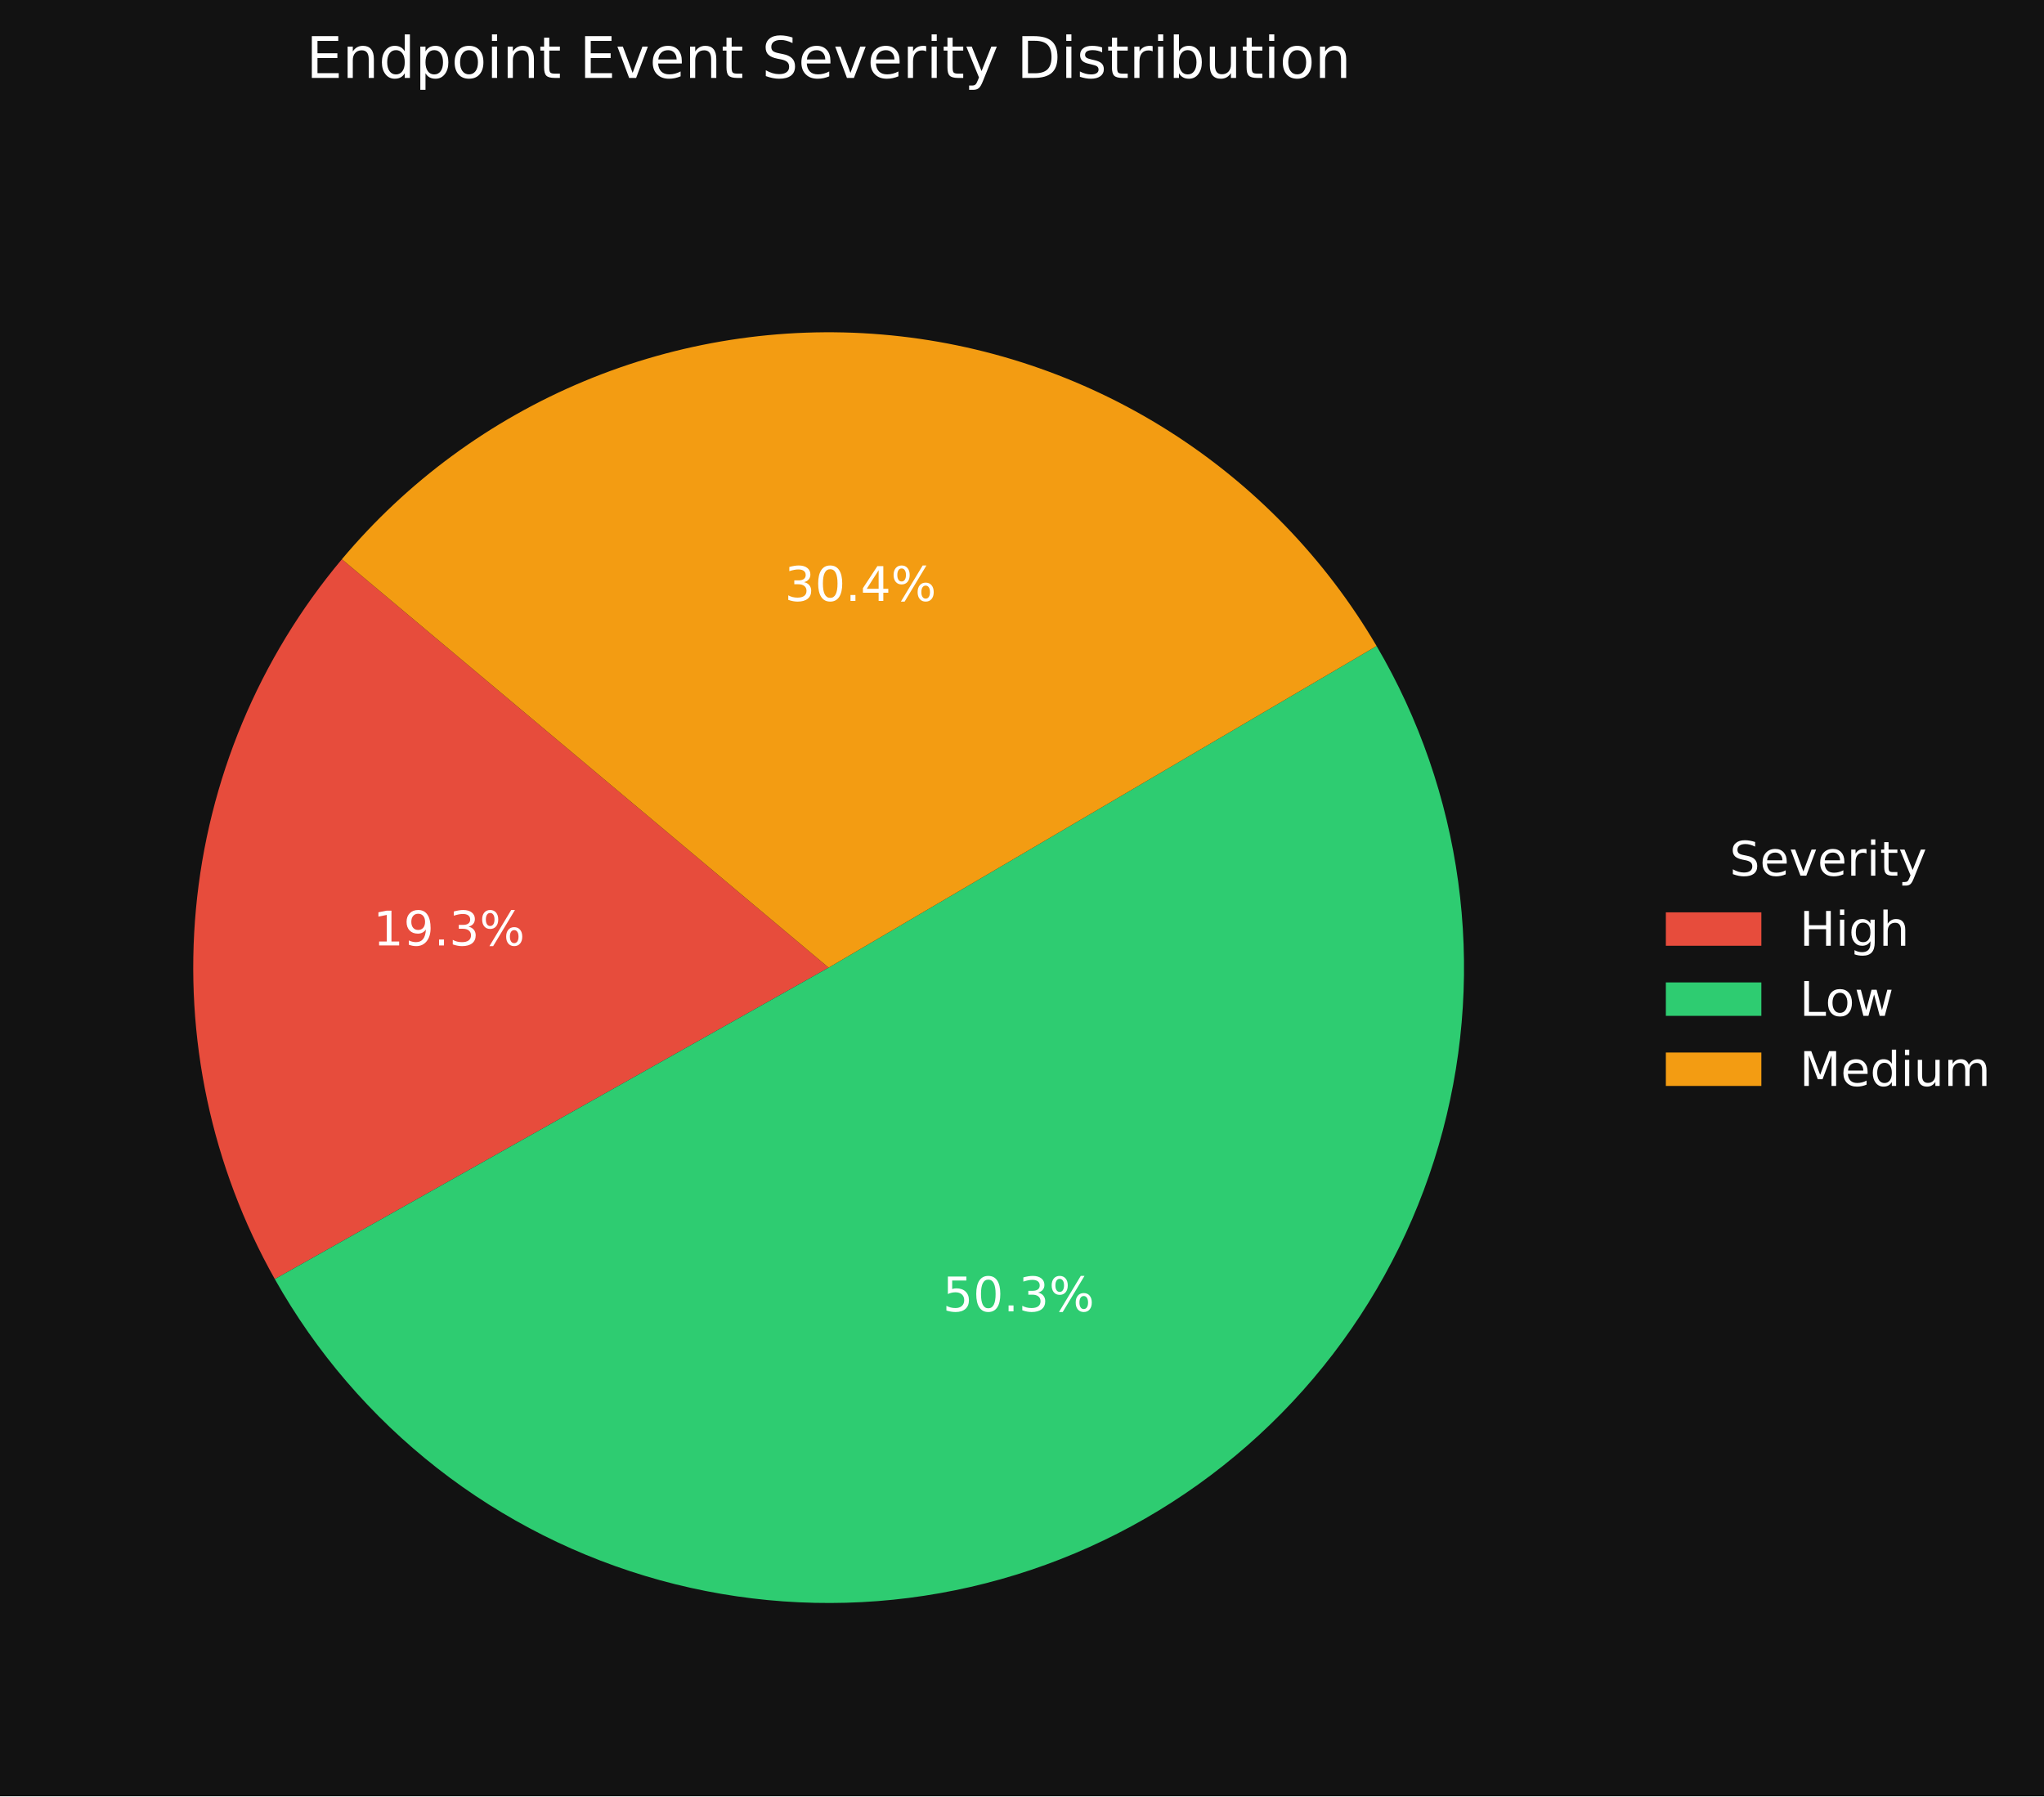
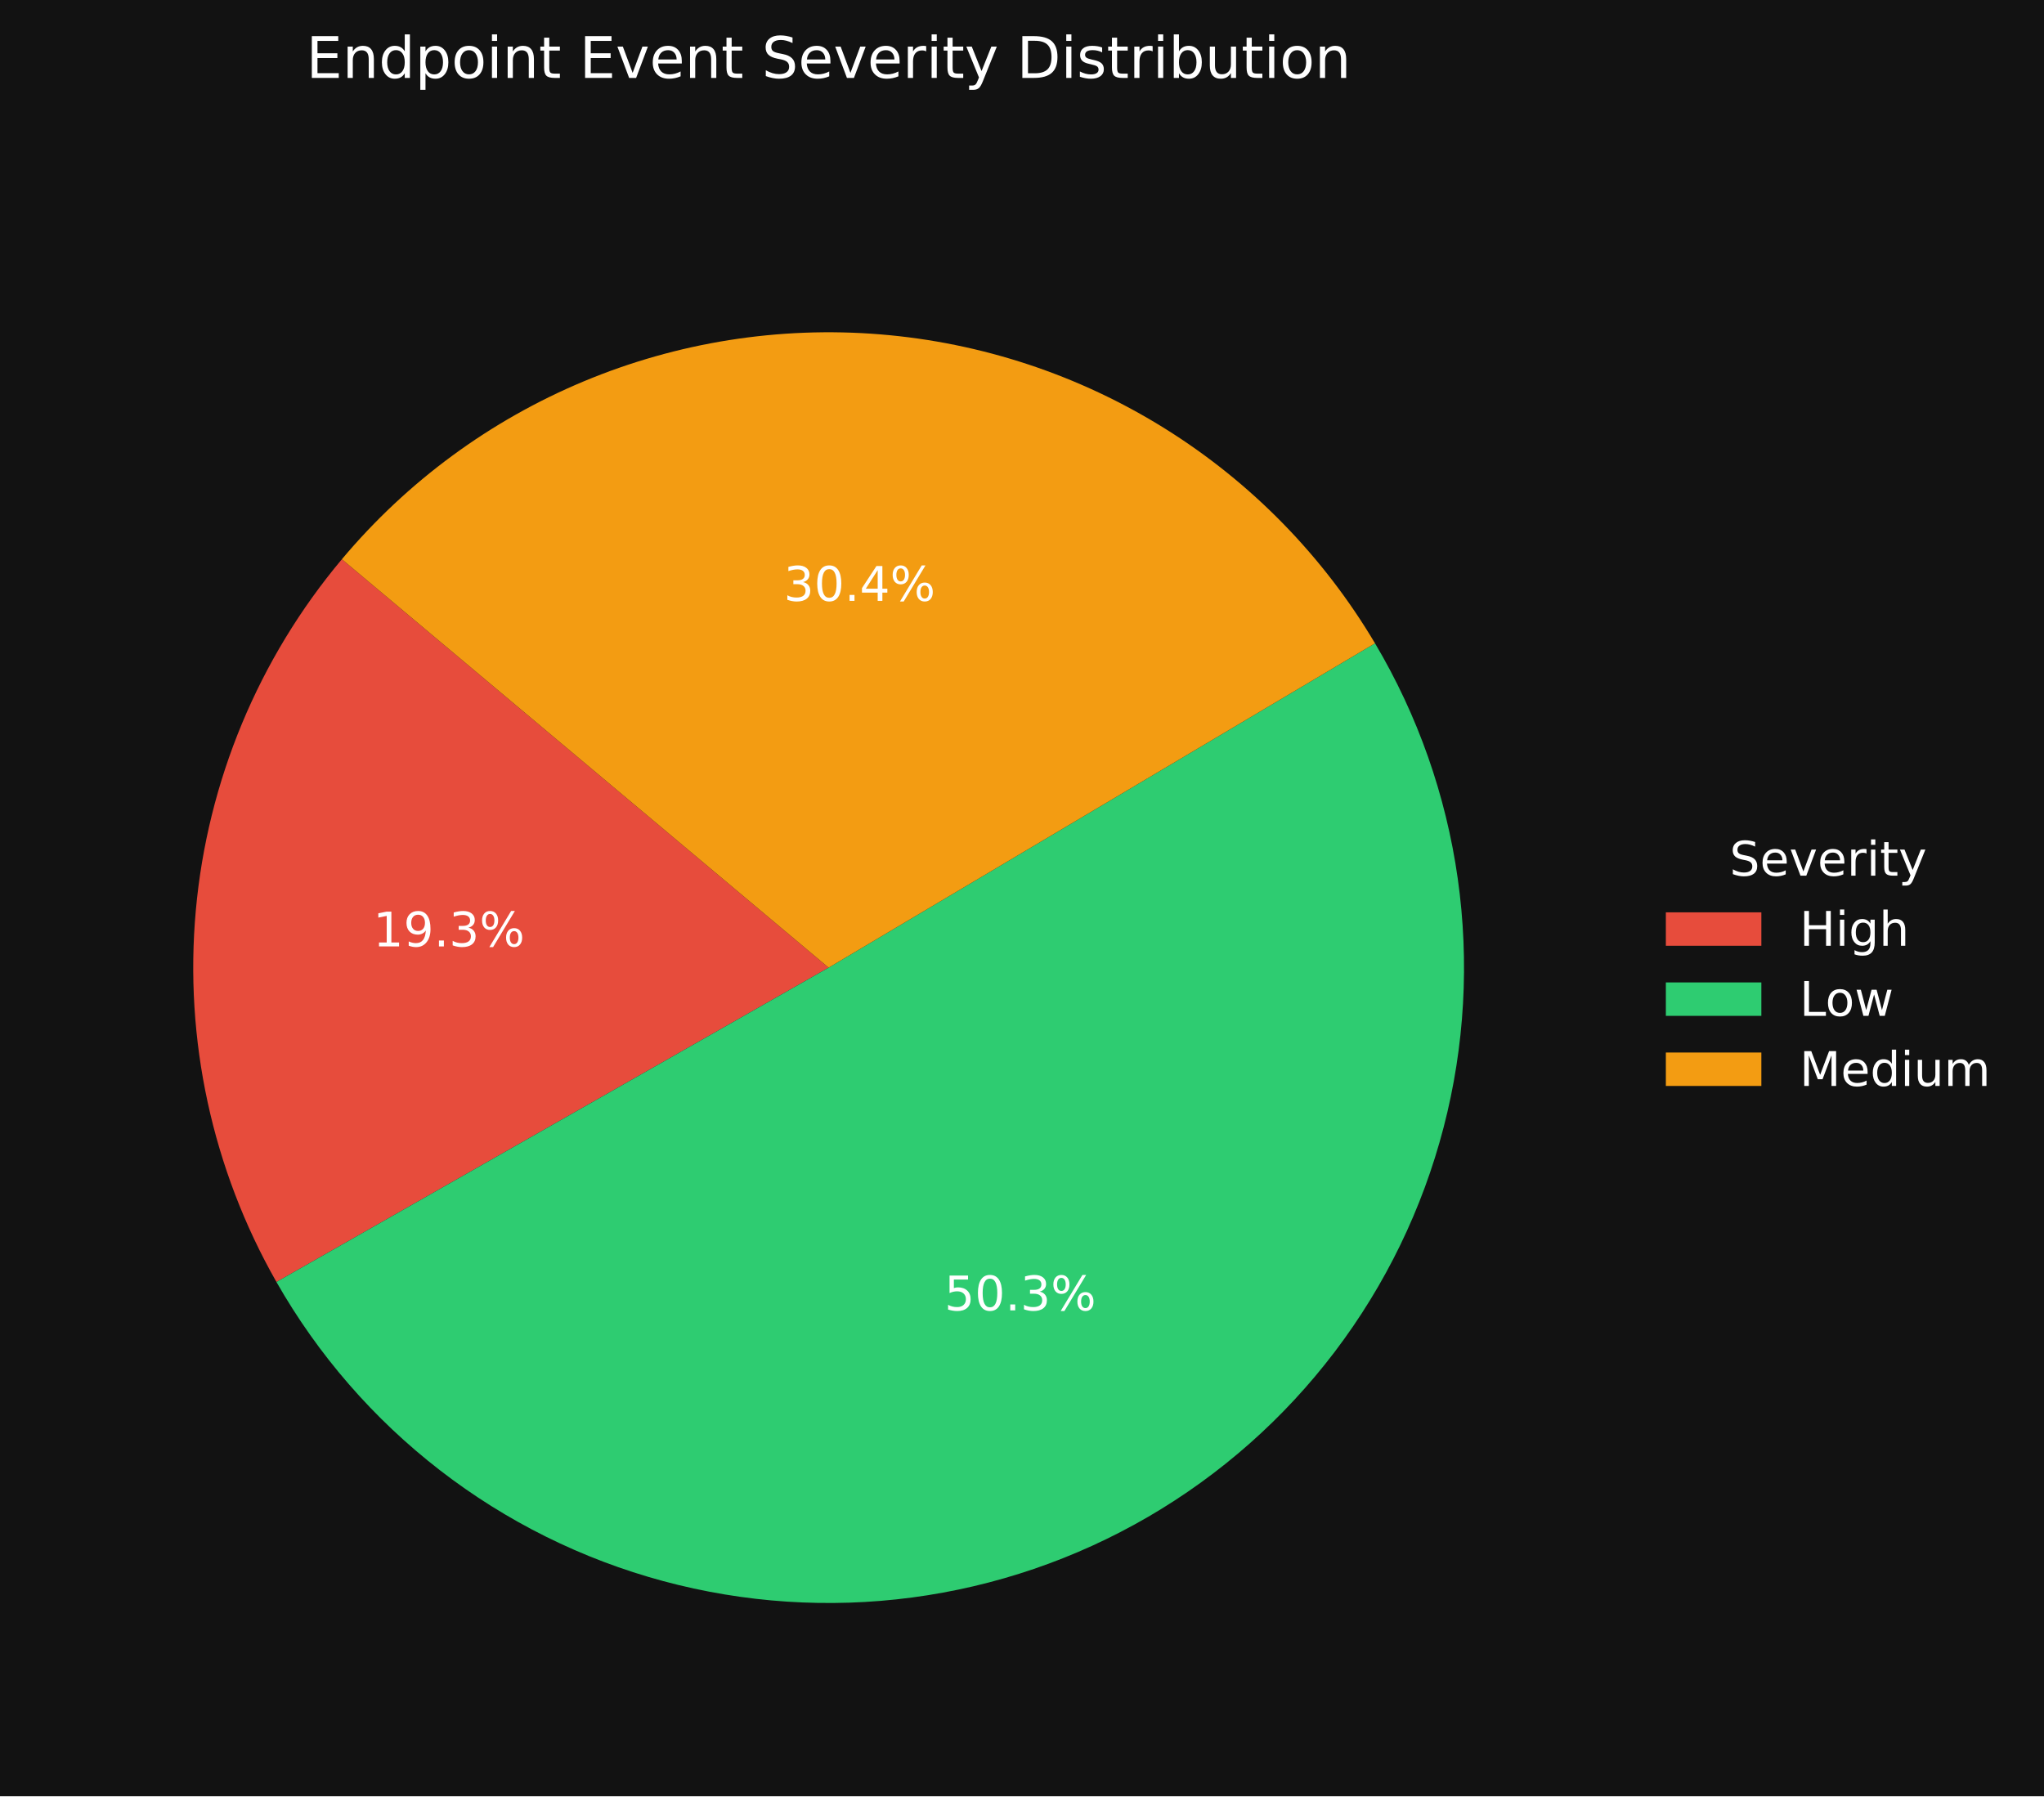
<svg xmlns="http://www.w3.org/2000/svg" xmlns:xlink="http://www.w3.org/1999/xlink" width="428.026pt" height="376.158pt" viewBox="0 0 428.026 376.158" version="1.1">
  <defs>
    <style type="text/css">*{stroke-linejoin: round; stroke-linecap: butt}</style>
  </defs>
  <g id="figure_1">
    <g id="patch_1">
      <path d="M 0 376.158  L 428.026 376.158  L 428.026 -0  L 0 -0  z " style="fill: #121212" />
    </g>
    <g id="axes_1">
      <g id="patch_2">
-         <path d="M 71.593 117.111  C 54.209 137.83 43.547 163.364 41.038 190.293  C 38.529 217.222 44.289 244.287 57.546 267.861  L 173.52 202.638  z " style="fill: #e74c3c" />
+         <path d="M 71.593 117.111  C 54.132 137.92 43.456 163.586 41.006 190.639  C 38.556 217.693 44.449 244.858 57.888 268.465  L 173.52 202.638  z " style="fill: #e74c3c" />
      </g>
      <g id="patch_3">
-         <path d="M 57.546 267.861  C 66.162 283.18 77.728 296.642 91.576 307.467  C 105.423 318.291 121.279 326.265 138.226 330.928  C 155.172 335.59 172.876 336.848 190.312 334.63  C 207.747 332.412 224.572 326.761 239.811 318.004  C 255.051 309.248 268.405 297.557 279.101 283.61  C 289.797 269.664 297.625 253.734 302.13 236.746  C 306.636 219.757 307.731 202.042 305.351 184.628  C 302.972 167.213 297.166 150.442 288.269 135.284  L 173.52 202.638  z " style="fill: #2ecc71" />
+         <path d="M 57.888 268.465  C 66.583 283.739 78.218 297.139 92.121 307.89  C 106.023 318.642 121.919 326.534 138.888 331.108  C 155.857 335.682 173.565 336.85 190.987 334.543  C 208.41 332.235 225.204 326.499 240.397 317.666  C 255.591 308.832 268.885 297.075 279.509 283.076  C 290.134 269.076 297.88 253.109 302.3 236.099  C 306.72 219.089 307.726 201.371 305.26 183.97  C 302.794 166.569 296.905 149.828 287.934 134.716  L 173.52 202.638  z " style="fill: #2ecc71" />
      </g>
      <g id="patch_4">
-         <path d="M 288.269 135.284  C 277.482 116.907 262.438 101.388 244.405 90.036  C 226.372 78.684 205.874 71.828 184.64 70.048  C 163.407 68.267 142.052 71.612 122.381 79.802  C 102.709 87.992 85.29 100.788 71.593 117.111  L 173.52 202.638  z " style="fill: #f39c12" />
+         <path d="M 287.934 134.716  C 277.085 116.441 262.014 101.029 243.986 89.773  C 225.959 78.518 205.494 71.744 184.312 70.02  C 163.129 68.297 141.839 71.673 122.229 79.866  C 102.619 88.058 85.254 100.831 71.593 117.111  L 173.52 202.638  z " style="fill: #f39c12" />
      </g>
      <g id="matplotlib.axis_1" />
      <g id="matplotlib.axis_2" />
      <g id="text_1">
-         <g style="fill: #ffffff" transform="translate(78.14715 197.9906) scale(0.1 -0.1)">
+         <g style="fill: #ffffff" transform="translate(78.12808 198.1982) scale(0.1 -0.1)">
          <defs>
            <path id="DejaVuSans-31" d="M 794 531  L 1825 531  L 1825 4091  L 703 3866  L 703 4441  L 1819 4666  L 2450 4666  L 2450 531  L 3481 531  L 3481 0  L 794 0  L 794 531  z " transform="scale(0.015625)" />
            <path id="DejaVuSans-39" d="M 703 97  L 703 672  Q 941 559 1184 500  Q 1428 441 1663 441  Q 2288 441 2617 861  Q 2947 1281 2994 2138  Q 2813 1869 2534 1725  Q 2256 1581 1919 1581  Q 1219 1581 811 2004  Q 403 2428 403 3163  Q 403 3881 828 4315  Q 1253 4750 1959 4750  Q 2769 4750 3195 4129  Q 3622 3509 3622 2328  Q 3622 1225 3098 567  Q 2575 -91 1691 -91  Q 1453 -91 1209 -44  Q 966 3 703 97  z M 1959 2075  Q 2384 2075 2632 2365  Q 2881 2656 2881 3163  Q 2881 3666 2632 3958  Q 2384 4250 1959 4250  Q 1534 4250 1286 3958  Q 1038 3666 1038 3163  Q 1038 2656 1286 2365  Q 1534 2075 1959 2075  z " transform="scale(0.015625)" />
            <path id="DejaVuSans-2e" d="M 684 794  L 1344 794  L 1344 0  L 684 0  L 684 794  z " transform="scale(0.015625)" />
            <path id="DejaVuSans-33" d="M 2597 2516  Q 3050 2419 3304 2112  Q 3559 1806 3559 1356  Q 3559 666 3084 287  Q 2609 -91 1734 -91  Q 1441 -91 1130 -33  Q 819 25 488 141  L 488 750  Q 750 597 1062 519  Q 1375 441 1716 441  Q 2309 441 2620 675  Q 2931 909 2931 1356  Q 2931 1769 2642 2001  Q 2353 2234 1838 2234  L 1294 2234  L 1294 2753  L 1863 2753  Q 2328 2753 2575 2939  Q 2822 3125 2822 3475  Q 2822 3834 2567 4026  Q 2313 4219 1838 4219  Q 1578 4219 1281 4162  Q 984 4106 628 3988  L 628 4550  Q 988 4650 1302 4700  Q 1616 4750 1894 4750  Q 2613 4750 3031 4423  Q 3450 4097 3450 3541  Q 3450 3153 3228 2886  Q 3006 2619 2597 2516  z " transform="scale(0.015625)" />
            <path id="DejaVuSans-25" d="M 4653 2053  Q 4381 2053 4226 1822  Q 4072 1591 4072 1178  Q 4072 772 4226 539  Q 4381 306 4653 306  Q 4919 306 5073 539  Q 5228 772 5228 1178  Q 5228 1588 5073 1820  Q 4919 2053 4653 2053  z M 4653 2450  Q 5147 2450 5437 2106  Q 5728 1763 5728 1178  Q 5728 594 5436 251  Q 5144 -91 4653 -91  Q 4153 -91 3862 251  Q 3572 594 3572 1178  Q 3572 1766 3864 2108  Q 4156 2450 4653 2450  z M 1428 4353  Q 1159 4353 1004 4120  Q 850 3888 850 3481  Q 850 3069 1003 2837  Q 1156 2606 1428 2606  Q 1700 2606 1854 2837  Q 2009 3069 2009 3481  Q 2009 3884 1853 4118  Q 1697 4353 1428 4353  z M 4250 4750  L 4750 4750  L 1831 -91  L 1331 -91  L 4250 4750  z M 1428 4750  Q 1922 4750 2215 4408  Q 2509 4066 2509 3481  Q 2509 2891 2217 2550  Q 1925 2209 1428 2209  Q 931 2209 642 2551  Q 353 2894 353 3481  Q 353 4063 643 4406  Q 934 4750 1428 4750  z " transform="scale(0.015625)" />
          </defs>
          <use xlink:href="#DejaVuSans-31" />
          <use xlink:href="#DejaVuSans-39" transform="translate(63.62305 0)" />
          <use xlink:href="#DejaVuSans-2e" transform="translate(127.2461 0)" />
          <use xlink:href="#DejaVuSans-33" transform="translate(159.0332 0)" />
          <use xlink:href="#DejaVuSans-25" transform="translate(222.6562 0)" />
        </g>
      </g>
      <g id="text_2">
-         <g style="fill: #ffffff" transform="translate(197.4112 274.6172) scale(0.1 -0.1)">
+         <g style="fill: #ffffff" transform="translate(197.7629 274.4139) scale(0.1 -0.1)">
          <defs>
            <path id="DejaVuSans-35" d="M 691 4666  L 3169 4666  L 3169 4134  L 1269 4134  L 1269 2991  Q 1406 3038 1543 3061  Q 1681 3084 1819 3084  Q 2600 3084 3056 2656  Q 3513 2228 3513 1497  Q 3513 744 3044 326  Q 2575 -91 1722 -91  Q 1428 -91 1123 -41  Q 819 9 494 109  L 494 744  Q 775 591 1075 516  Q 1375 441 1709 441  Q 2250 441 2565 725  Q 2881 1009 2881 1497  Q 2881 1984 2565 2268  Q 2250 2553 1709 2553  Q 1456 2553 1204 2497  Q 953 2441 691 2322  L 691 4666  z " transform="scale(0.015625)" />
            <path id="DejaVuSans-30" d="M 2034 4250  Q 1547 4250 1301 3770  Q 1056 3291 1056 2328  Q 1056 1369 1301 889  Q 1547 409 2034 409  Q 2525 409 2770 889  Q 3016 1369 3016 2328  Q 3016 3291 2770 3770  Q 2525 4250 2034 4250  z M 2034 4750  Q 2819 4750 3233 4129  Q 3647 3509 3647 2328  Q 3647 1150 3233 529  Q 2819 -91 2034 -91  Q 1250 -91 836 529  Q 422 1150 422 2328  Q 422 3509 836 4129  Q 1250 4750 2034 4750  z " transform="scale(0.015625)" />
          </defs>
          <use xlink:href="#DejaVuSans-35" />
          <use xlink:href="#DejaVuSans-30" transform="translate(63.62305 0)" />
          <use xlink:href="#DejaVuSans-2e" transform="translate(127.2461 0)" />
          <use xlink:href="#DejaVuSans-33" transform="translate(159.0332 0)" />
          <use xlink:href="#DejaVuSans-25" transform="translate(222.6562 0)" />
        </g>
      </g>
      <g id="text_3">
-         <g style="fill: #ffffff" transform="translate(164.3085 125.8432) scale(0.1 -0.1)">
+         <g style="fill: #ffffff" transform="translate(164.1114 125.8269) scale(0.1 -0.1)">
          <defs>
            <path id="DejaVuSans-34" d="M 2419 4116  L 825 1625  L 2419 1625  L 2419 4116  z M 2253 4666  L 3047 4666  L 3047 1625  L 3713 1625  L 3713 1100  L 3047 1100  L 3047 0  L 2419 0  L 2419 1100  L 313 1100  L 313 1709  L 2253 4666  z " transform="scale(0.015625)" />
          </defs>
          <use xlink:href="#DejaVuSans-33" />
          <use xlink:href="#DejaVuSans-30" transform="translate(63.62305 0)" />
          <use xlink:href="#DejaVuSans-2e" transform="translate(127.2461 0)" />
          <use xlink:href="#DejaVuSans-34" transform="translate(159.0332 0)" />
          <use xlink:href="#DejaVuSans-25" transform="translate(222.6562 0)" />
        </g>
      </g>
      <g id="text_4">
        <g style="fill: #ffffff" transform="translate(64.12219 16.31812) scale(0.12 -0.12)">
          <defs>
            <path id="DejaVuSans-45" d="M 628 4666  L 3578 4666  L 3578 4134  L 1259 4134  L 1259 2753  L 3481 2753  L 3481 2222  L 1259 2222  L 1259 531  L 3634 531  L 3634 0  L 628 0  L 628 4666  z " transform="scale(0.015625)" />
            <path id="DejaVuSans-6e" d="M 3513 2113  L 3513 0  L 2938 0  L 2938 2094  Q 2938 2591 2744 2837  Q 2550 3084 2163 3084  Q 1697 3084 1428 2787  Q 1159 2491 1159 1978  L 1159 0  L 581 0  L 581 3500  L 1159 3500  L 1159 2956  Q 1366 3272 1645 3428  Q 1925 3584 2291 3584  Q 2894 3584 3203 3211  Q 3513 2838 3513 2113  z " transform="scale(0.015625)" />
            <path id="DejaVuSans-64" d="M 2906 2969  L 2906 4863  L 3481 4863  L 3481 0  L 2906 0  L 2906 525  Q 2725 213 2448 61  Q 2172 -91 1784 -91  Q 1150 -91 751 415  Q 353 922 353 1747  Q 353 2572 751 3078  Q 1150 3584 1784 3584  Q 2172 3584 2448 3432  Q 2725 3281 2906 2969  z M 947 1747  Q 947 1113 1208 752  Q 1469 391 1925 391  Q 2381 391 2643 752  Q 2906 1113 2906 1747  Q 2906 2381 2643 2742  Q 2381 3103 1925 3103  Q 1469 3103 1208 2742  Q 947 2381 947 1747  z " transform="scale(0.015625)" />
            <path id="DejaVuSans-70" d="M 1159 525  L 1159 -1331  L 581 -1331  L 581 3500  L 1159 3500  L 1159 2969  Q 1341 3281 1617 3432  Q 1894 3584 2278 3584  Q 2916 3584 3314 3078  Q 3713 2572 3713 1747  Q 3713 922 3314 415  Q 2916 -91 2278 -91  Q 1894 -91 1617 61  Q 1341 213 1159 525  z M 3116 1747  Q 3116 2381 2855 2742  Q 2594 3103 2138 3103  Q 1681 3103 1420 2742  Q 1159 2381 1159 1747  Q 1159 1113 1420 752  Q 1681 391 2138 391  Q 2594 391 2855 752  Q 3116 1113 3116 1747  z " transform="scale(0.015625)" />
            <path id="DejaVuSans-6f" d="M 1959 3097  Q 1497 3097 1228 2736  Q 959 2375 959 1747  Q 959 1119 1226 758  Q 1494 397 1959 397  Q 2419 397 2687 759  Q 2956 1122 2956 1747  Q 2956 2369 2687 2733  Q 2419 3097 1959 3097  z M 1959 3584  Q 2709 3584 3137 3096  Q 3566 2609 3566 1747  Q 3566 888 3137 398  Q 2709 -91 1959 -91  Q 1206 -91 779 398  Q 353 888 353 1747  Q 353 2609 779 3096  Q 1206 3584 1959 3584  z " transform="scale(0.015625)" />
            <path id="DejaVuSans-69" d="M 603 3500  L 1178 3500  L 1178 0  L 603 0  L 603 3500  z M 603 4863  L 1178 4863  L 1178 4134  L 603 4134  L 603 4863  z " transform="scale(0.015625)" />
            <path id="DejaVuSans-74" d="M 1172 4494  L 1172 3500  L 2356 3500  L 2356 3053  L 1172 3053  L 1172 1153  Q 1172 725 1289 603  Q 1406 481 1766 481  L 2356 481  L 2356 0  L 1766 0  Q 1100 0 847 248  Q 594 497 594 1153  L 594 3053  L 172 3053  L 172 3500  L 594 3500  L 594 4494  L 1172 4494  z " transform="scale(0.015625)" />
            <path id="DejaVuSans-20" transform="scale(0.015625)" />
            <path id="DejaVuSans-76" d="M 191 3500  L 800 3500  L 1894 563  L 2988 3500  L 3597 3500  L 2284 0  L 1503 0  L 191 3500  z " transform="scale(0.015625)" />
            <path id="DejaVuSans-65" d="M 3597 1894  L 3597 1613  L 953 1613  Q 991 1019 1311 708  Q 1631 397 2203 397  Q 2534 397 2845 478  Q 3156 559 3463 722  L 3463 178  Q 3153 47 2828 -22  Q 2503 -91 2169 -91  Q 1331 -91 842 396  Q 353 884 353 1716  Q 353 2575 817 3079  Q 1281 3584 2069 3584  Q 2775 3584 3186 3129  Q 3597 2675 3597 1894  z M 3022 2063  Q 3016 2534 2758 2815  Q 2500 3097 2075 3097  Q 1594 3097 1305 2825  Q 1016 2553 972 2059  L 3022 2063  z " transform="scale(0.015625)" />
            <path id="DejaVuSans-53" d="M 3425 4513  L 3425 3897  Q 3066 4069 2747 4153  Q 2428 4238 2131 4238  Q 1616 4238 1336 4038  Q 1056 3838 1056 3469  Q 1056 3159 1242 3001  Q 1428 2844 1947 2747  L 2328 2669  Q 3034 2534 3370 2195  Q 3706 1856 3706 1288  Q 3706 609 3251 259  Q 2797 -91 1919 -91  Q 1588 -91 1214 -16  Q 841 59 441 206  L 441 856  Q 825 641 1194 531  Q 1563 422 1919 422  Q 2459 422 2753 634  Q 3047 847 3047 1241  Q 3047 1584 2836 1778  Q 2625 1972 2144 2069  L 1759 2144  Q 1053 2284 737 2584  Q 422 2884 422 3419  Q 422 4038 858 4394  Q 1294 4750 2059 4750  Q 2388 4750 2728 4690  Q 3069 4631 3425 4513  z " transform="scale(0.015625)" />
            <path id="DejaVuSans-72" d="M 2631 2963  Q 2534 3019 2420 3045  Q 2306 3072 2169 3072  Q 1681 3072 1420 2755  Q 1159 2438 1159 1844  L 1159 0  L 581 0  L 581 3500  L 1159 3500  L 1159 2956  Q 1341 3275 1631 3429  Q 1922 3584 2338 3584  Q 2397 3584 2469 3576  Q 2541 3569 2628 3553  L 2631 2963  z " transform="scale(0.015625)" />
            <path id="DejaVuSans-79" d="M 2059 -325  Q 1816 -950 1584 -1140  Q 1353 -1331 966 -1331  L 506 -1331  L 506 -850  L 844 -850  Q 1081 -850 1212 -737  Q 1344 -625 1503 -206  L 1606 56  L 191 3500  L 800 3500  L 1894 763  L 2988 3500  L 3597 3500  L 2059 -325  z " transform="scale(0.015625)" />
            <path id="DejaVuSans-44" d="M 1259 4147  L 1259 519  L 2022 519  Q 2988 519 3436 956  Q 3884 1394 3884 2338  Q 3884 3275 3436 3711  Q 2988 4147 2022 4147  L 1259 4147  z M 628 4666  L 1925 4666  Q 3281 4666 3915 4102  Q 4550 3538 4550 2338  Q 4550 1131 3912 565  Q 3275 0 1925 0  L 628 0  L 628 4666  z " transform="scale(0.015625)" />
            <path id="DejaVuSans-73" d="M 2834 3397  L 2834 2853  Q 2591 2978 2328 3040  Q 2066 3103 1784 3103  Q 1356 3103 1142 2972  Q 928 2841 928 2578  Q 928 2378 1081 2264  Q 1234 2150 1697 2047  L 1894 2003  Q 2506 1872 2764 1633  Q 3022 1394 3022 966  Q 3022 478 2636 193  Q 2250 -91 1575 -91  Q 1294 -91 989 -36  Q 684 19 347 128  L 347 722  Q 666 556 975 473  Q 1284 391 1588 391  Q 1994 391 2212 530  Q 2431 669 2431 922  Q 2431 1156 2273 1281  Q 2116 1406 1581 1522  L 1381 1569  Q 847 1681 609 1914  Q 372 2147 372 2553  Q 372 3047 722 3315  Q 1072 3584 1716 3584  Q 2034 3584 2315 3537  Q 2597 3491 2834 3397  z " transform="scale(0.015625)" />
            <path id="DejaVuSans-62" d="M 3116 1747  Q 3116 2381 2855 2742  Q 2594 3103 2138 3103  Q 1681 3103 1420 2742  Q 1159 2381 1159 1747  Q 1159 1113 1420 752  Q 1681 391 2138 391  Q 2594 391 2855 752  Q 3116 1113 3116 1747  z M 1159 2969  Q 1341 3281 1617 3432  Q 1894 3584 2278 3584  Q 2916 3584 3314 3078  Q 3713 2572 3713 1747  Q 3713 922 3314 415  Q 2916 -91 2278 -91  Q 1894 -91 1617 61  Q 1341 213 1159 525  L 1159 0  L 581 0  L 581 4863  L 1159 4863  L 1159 2969  z " transform="scale(0.015625)" />
            <path id="DejaVuSans-75" d="M 544 1381  L 544 3500  L 1119 3500  L 1119 1403  Q 1119 906 1312 657  Q 1506 409 1894 409  Q 2359 409 2629 706  Q 2900 1003 2900 1516  L 2900 3500  L 3475 3500  L 3475 0  L 2900 0  L 2900 538  Q 2691 219 2414 64  Q 2138 -91 1772 -91  Q 1169 -91 856 284  Q 544 659 544 1381  z M 1991 3584  L 1991 3584  z " transform="scale(0.015625)" />
          </defs>
          <use xlink:href="#DejaVuSans-45" />
          <use xlink:href="#DejaVuSans-6e" transform="translate(63.18359 0)" />
          <use xlink:href="#DejaVuSans-64" transform="translate(126.5625 0)" />
          <use xlink:href="#DejaVuSans-70" transform="translate(190.0391 0)" />
          <use xlink:href="#DejaVuSans-6f" transform="translate(253.5156 0)" />
          <use xlink:href="#DejaVuSans-69" transform="translate(314.6973 0)" />
          <use xlink:href="#DejaVuSans-6e" transform="translate(342.4805 0)" />
          <use xlink:href="#DejaVuSans-74" transform="translate(405.8594 0)" />
          <use xlink:href="#DejaVuSans-20" transform="translate(445.0684 0)" />
          <use xlink:href="#DejaVuSans-45" transform="translate(476.8555 0)" />
          <use xlink:href="#DejaVuSans-76" transform="translate(540.0391 0)" />
          <use xlink:href="#DejaVuSans-65" transform="translate(599.2188 0)" />
          <use xlink:href="#DejaVuSans-6e" transform="translate(660.7422 0)" />
          <use xlink:href="#DejaVuSans-74" transform="translate(724.1211 0)" />
          <use xlink:href="#DejaVuSans-20" transform="translate(763.3301 0)" />
          <use xlink:href="#DejaVuSans-53" transform="translate(795.1172 0)" />
          <use xlink:href="#DejaVuSans-65" transform="translate(858.5938 0)" />
          <use xlink:href="#DejaVuSans-76" transform="translate(920.1172 0)" />
          <use xlink:href="#DejaVuSans-65" transform="translate(979.2969 0)" />
          <use xlink:href="#DejaVuSans-72" transform="translate(1040.82 0)" />
          <use xlink:href="#DejaVuSans-69" transform="translate(1081.934 0)" />
          <use xlink:href="#DejaVuSans-74" transform="translate(1109.717 0)" />
          <use xlink:href="#DejaVuSans-79" transform="translate(1148.926 0)" />
          <use xlink:href="#DejaVuSans-20" transform="translate(1208.105 0)" />
          <use xlink:href="#DejaVuSans-44" transform="translate(1239.893 0)" />
          <use xlink:href="#DejaVuSans-69" transform="translate(1316.895 0)" />
          <use xlink:href="#DejaVuSans-73" transform="translate(1344.678 0)" />
          <use xlink:href="#DejaVuSans-74" transform="translate(1396.777 0)" />
          <use xlink:href="#DejaVuSans-72" transform="translate(1435.986 0)" />
          <use xlink:href="#DejaVuSans-69" transform="translate(1477.1 0)" />
          <use xlink:href="#DejaVuSans-62" transform="translate(1504.883 0)" />
          <use xlink:href="#DejaVuSans-75" transform="translate(1568.359 0)" />
          <use xlink:href="#DejaVuSans-74" transform="translate(1631.738 0)" />
          <use xlink:href="#DejaVuSans-69" transform="translate(1670.947 0)" />
          <use xlink:href="#DejaVuSans-6f" transform="translate(1698.73 0)" />
          <use xlink:href="#DejaVuSans-6e" transform="translate(1759.912 0)" />
        </g>
      </g>
      <g id="legend_1">
        <g id="text_5">
          <g style="fill: #ffffff" transform="translate(362.1822 183.3803) scale(0.1 -0.1)">
            <use xlink:href="#DejaVuSans-53" />
            <use xlink:href="#DejaVuSans-65" transform="translate(63.47656 0)" />
            <use xlink:href="#DejaVuSans-76" transform="translate(125 0)" />
            <use xlink:href="#DejaVuSans-65" transform="translate(184.1797 0)" />
            <use xlink:href="#DejaVuSans-72" transform="translate(245.7031 0)" />
            <use xlink:href="#DejaVuSans-69" transform="translate(286.8164 0)" />
            <use xlink:href="#DejaVuSans-74" transform="translate(314.5996 0)" />
            <use xlink:href="#DejaVuSans-79" transform="translate(353.8086 0)" />
          </g>
        </g>
        <g id="patch_5">
          <path d="M 348.84 198.058  L 368.84 198.058  L 368.84 191.058  L 348.84 191.058  z " style="fill: #e74c3c" />
        </g>
        <g id="text_6">
          <g style="fill: #ffffff" transform="translate(376.84 198.0584) scale(0.1 -0.1)">
            <defs>
              <path id="DejaVuSans-48" d="M 628 4666  L 1259 4666  L 1259 2753  L 3553 2753  L 3553 4666  L 4184 4666  L 4184 0  L 3553 0  L 3553 2222  L 1259 2222  L 1259 0  L 628 0  L 628 4666  z " transform="scale(0.015625)" />
              <path id="DejaVuSans-67" d="M 2906 1791  Q 2906 2416 2648 2759  Q 2391 3103 1925 3103  Q 1463 3103 1205 2759  Q 947 2416 947 1791  Q 947 1169 1205 825  Q 1463 481 1925 481  Q 2391 481 2648 825  Q 2906 1169 2906 1791  z M 3481 434  Q 3481 -459 3084 -895  Q 2688 -1331 1869 -1331  Q 1566 -1331 1297 -1286  Q 1028 -1241 775 -1147  L 775 -588  Q 1028 -725 1275 -790  Q 1522 -856 1778 -856  Q 2344 -856 2625 -561  Q 2906 -266 2906 331  L 2906 616  Q 2728 306 2450 153  Q 2172 0 1784 0  Q 1141 0 747 490  Q 353 981 353 1791  Q 353 2603 747 3093  Q 1141 3584 1784 3584  Q 2172 3584 2450 3431  Q 2728 3278 2906 2969  L 2906 3500  L 3481 3500  L 3481 434  z " transform="scale(0.015625)" />
              <path id="DejaVuSans-68" d="M 3513 2113  L 3513 0  L 2938 0  L 2938 2094  Q 2938 2591 2744 2837  Q 2550 3084 2163 3084  Q 1697 3084 1428 2787  Q 1159 2491 1159 1978  L 1159 0  L 581 0  L 581 4863  L 1159 4863  L 1159 2956  Q 1366 3272 1645 3428  Q 1925 3584 2291 3584  Q 2894 3584 3203 3211  Q 3513 2838 3513 2113  z " transform="scale(0.015625)" />
            </defs>
            <use xlink:href="#DejaVuSans-48" />
            <use xlink:href="#DejaVuSans-69" transform="translate(75.19531 0)" />
            <use xlink:href="#DejaVuSans-67" transform="translate(102.9785 0)" />
            <use xlink:href="#DejaVuSans-68" transform="translate(166.4551 0)" />
          </g>
        </g>
        <g id="patch_6">
          <path d="M 348.84 212.737  L 368.84 212.737  L 368.84 205.737  L 348.84 205.737  z " style="fill: #2ecc71" />
        </g>
        <g id="text_7">
          <g style="fill: #ffffff" transform="translate(376.84 212.7366) scale(0.1 -0.1)">
            <defs>
              <path id="DejaVuSans-4c" d="M 628 4666  L 1259 4666  L 1259 531  L 3531 531  L 3531 0  L 628 0  L 628 4666  z " transform="scale(0.015625)" />
              <path id="DejaVuSans-77" d="M 269 3500  L 844 3500  L 1563 769  L 2278 3500  L 2956 3500  L 3675 769  L 4391 3500  L 4966 3500  L 4050 0  L 3372 0  L 2619 2869  L 1863 0  L 1184 0  L 269 3500  z " transform="scale(0.015625)" />
            </defs>
            <use xlink:href="#DejaVuSans-4c" />
            <use xlink:href="#DejaVuSans-6f" transform="translate(53.96289 0)" />
            <use xlink:href="#DejaVuSans-77" transform="translate(115.1445 0)" />
          </g>
        </g>
        <g id="patch_7">
          <path d="M 348.84 227.415  L 368.84 227.415  L 368.84 220.415  L 348.84 220.415  z " style="fill: #f39c12" />
        </g>
        <g id="text_8">
          <g style="fill: #ffffff" transform="translate(376.84 227.4147) scale(0.1 -0.1)">
            <defs>
              <path id="DejaVuSans-4d" d="M 628 4666  L 1569 4666  L 2759 1491  L 3956 4666  L 4897 4666  L 4897 0  L 4281 0  L 4281 4097  L 3078 897  L 2444 897  L 1241 4097  L 1241 0  L 628 0  L 628 4666  z " transform="scale(0.015625)" />
              <path id="DejaVuSans-6d" d="M 3328 2828  Q 3544 3216 3844 3400  Q 4144 3584 4550 3584  Q 5097 3584 5394 3201  Q 5691 2819 5691 2113  L 5691 0  L 5113 0  L 5113 2094  Q 5113 2597 4934 2840  Q 4756 3084 4391 3084  Q 3944 3084 3684 2787  Q 3425 2491 3425 1978  L 3425 0  L 2847 0  L 2847 2094  Q 2847 2600 2669 2842  Q 2491 3084 2119 3084  Q 1678 3084 1418 2786  Q 1159 2488 1159 1978  L 1159 0  L 581 0  L 581 3500  L 1159 3500  L 1159 2956  Q 1356 3278 1631 3431  Q 1906 3584 2284 3584  Q 2666 3584 2933 3390  Q 3200 3197 3328 2828  z " transform="scale(0.015625)" />
            </defs>
            <use xlink:href="#DejaVuSans-4d" />
            <use xlink:href="#DejaVuSans-65" transform="translate(86.2793 0)" />
            <use xlink:href="#DejaVuSans-64" transform="translate(147.8027 0)" />
            <use xlink:href="#DejaVuSans-69" transform="translate(211.2793 0)" />
            <use xlink:href="#DejaVuSans-75" transform="translate(239.0625 0)" />
            <use xlink:href="#DejaVuSans-6d" transform="translate(302.4414 0)" />
          </g>
        </g>
      </g>
    </g>
  </g>
</svg>
